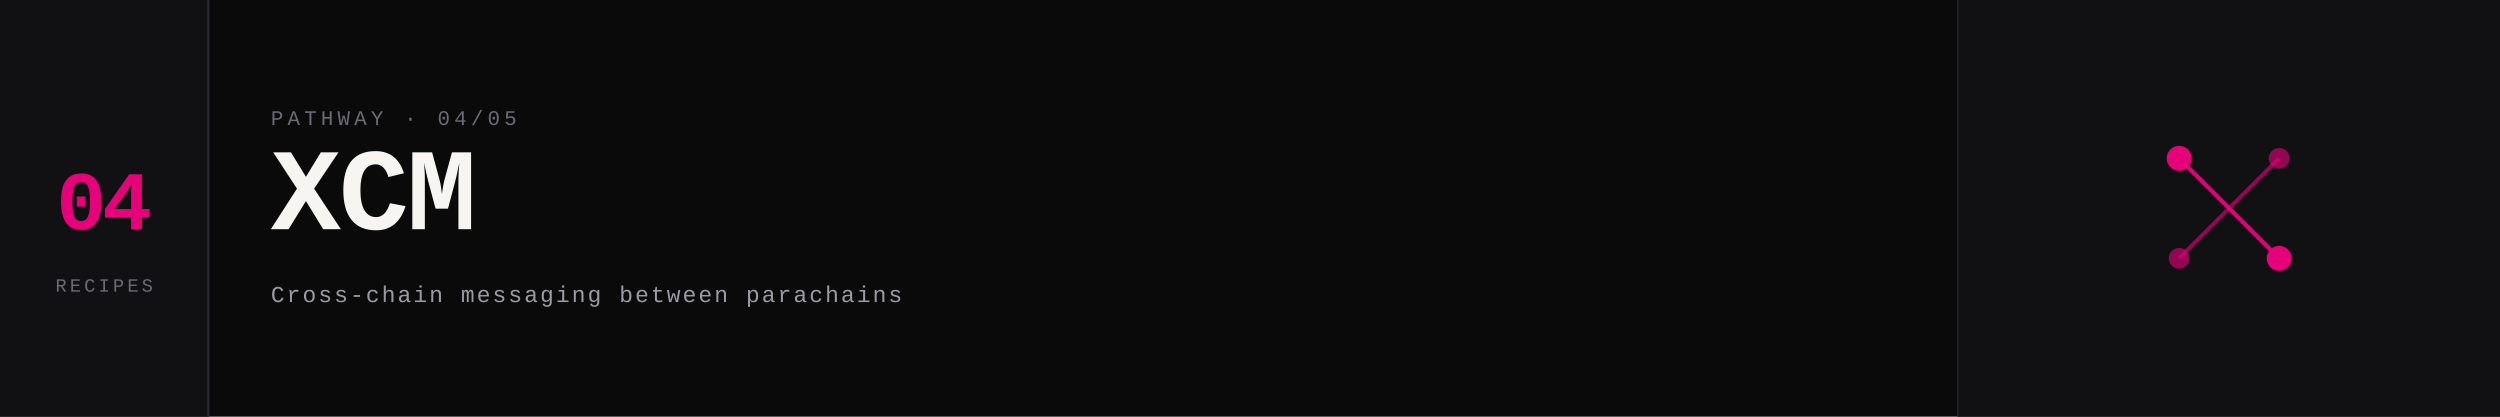
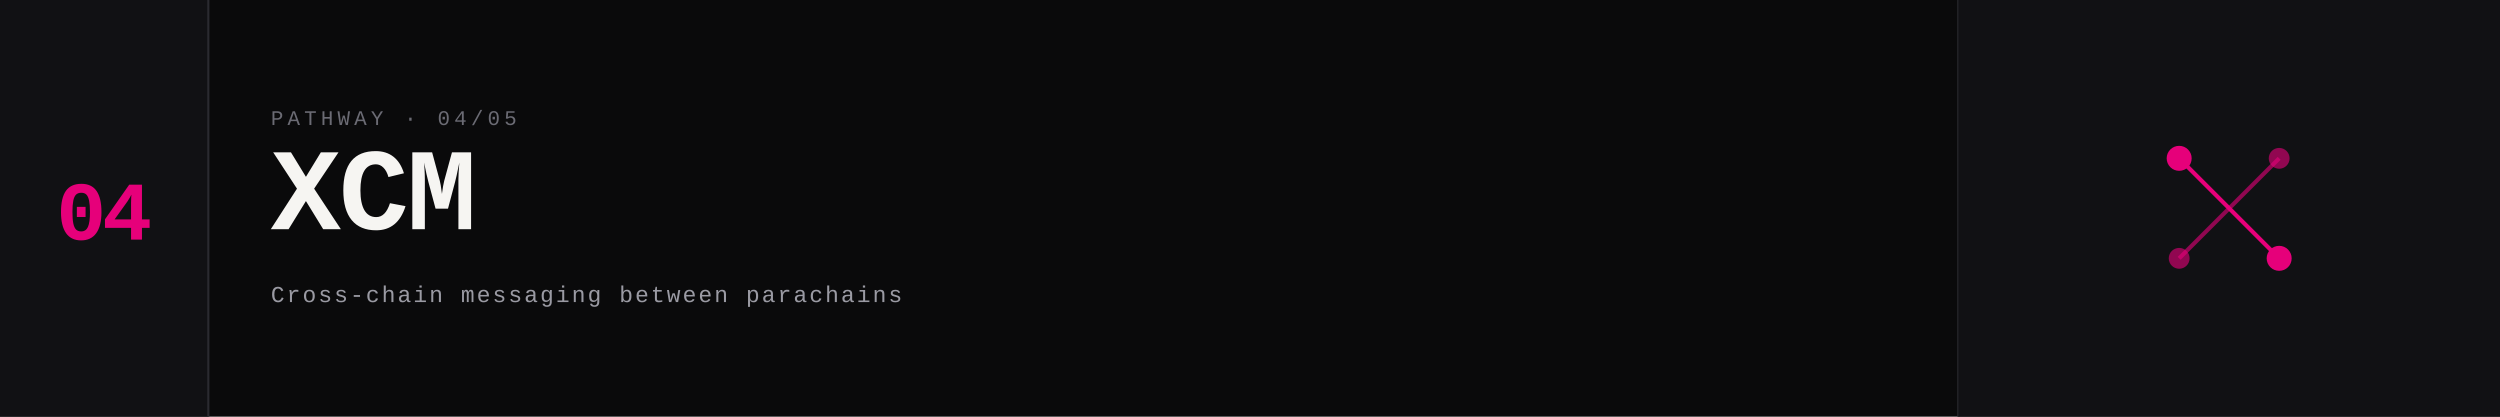
<svg xmlns="http://www.w3.org/2000/svg" viewBox="0 0 1200 200" shape-rendering="geometricPrecision" role="img" aria-label="XCM pathway">
  <rect width="1200" height="200" fill="#0A0A0B" />
  <rect x="0" y="0" width="100" height="200" fill="#111114" />
-   <text x="50" y="110" text-anchor="middle" font-family="'JetBrains Mono', ui-monospace, Menlo, Consolas, 'Courier New', monospace" font-size="40" font-weight="800" fill="#E6007A" letter-spacing="-2">04</text>
-   <text x="50" y="140" text-anchor="middle" font-family="'JetBrains Mono', ui-monospace, Menlo, Consolas, 'Courier New', monospace" font-size="9" fill="#6B6B74" letter-spacing="1.5">RECIPES</text>
+   <text x="50" y="115" text-anchor="middle" font-family="'JetBrains Mono', ui-monospace, Menlo, Consolas, 'Courier New', monospace" font-size="40" font-weight="800" fill="#E6007A" letter-spacing="-2">04</text>
  <line x1="100" y1="0" x2="100" y2="200" stroke="#2A2A30" />
  <text x="130" y="60" font-family="'JetBrains Mono', ui-monospace, Menlo, Consolas, 'Courier New', monospace" font-size="10" fill="#6B6B74" letter-spacing="2">PATHWAY · 04/05</text>
  <text x="130" y="110" font-family="'JetBrains Mono', ui-monospace, Menlo, Consolas, 'Courier New', monospace" font-size="56" font-weight="700" fill="#F6F5F2" letter-spacing="-1">XCM</text>
  <text x="130" y="145" font-family="'JetBrains Mono', ui-monospace, Menlo, Consolas, 'Courier New', monospace" font-size="11" fill="#9A9AA3" letter-spacing="1">Cross-chain messaging between parachains</text>
  <line x1="940" y1="0" x2="940" y2="200" stroke="#2A2A30" />
  <rect x="940" y="0" width="260" height="200" fill="#111114" />
  <g transform="translate(1070, 100)">
    <line x1="-24" y1="-24" x2="24" y2="24" stroke="#E6007A" stroke-width="2" />
    <line x1="24" y1="-24" x2="-24" y2="24" stroke="#E6007A" stroke-width="2" opacity=".6" />
    <circle cx="-24" cy="-24" r="6" fill="#E6007A" />
    <circle cx="24" cy="24" r="6" fill="#E6007A" />
    <circle cx="24" cy="-24" r="5" fill="#E6007A" opacity=".6" />
    <circle cx="-24" cy="24" r="5" fill="#E6007A" opacity=".6" />
  </g>
</svg>
